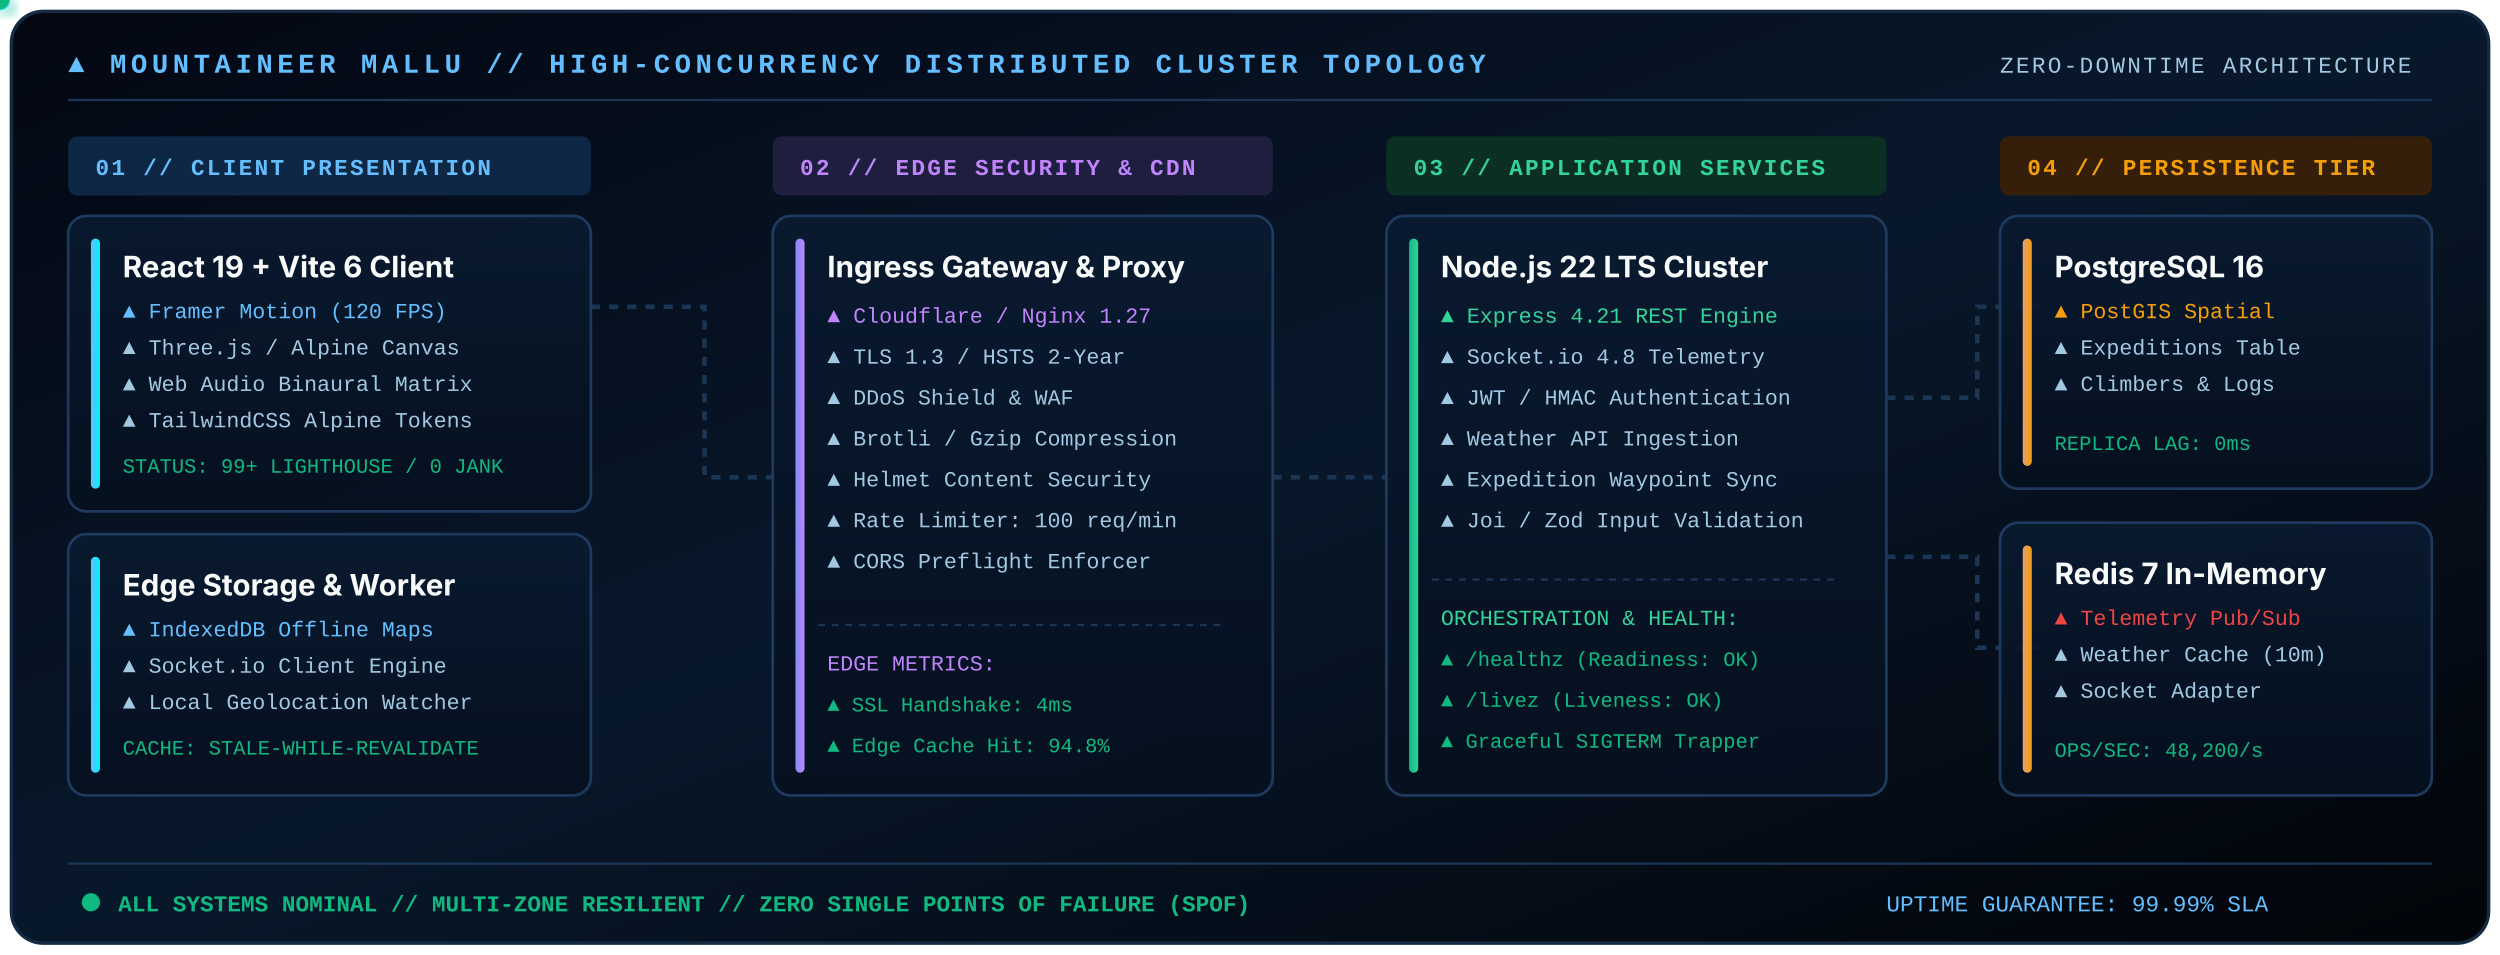
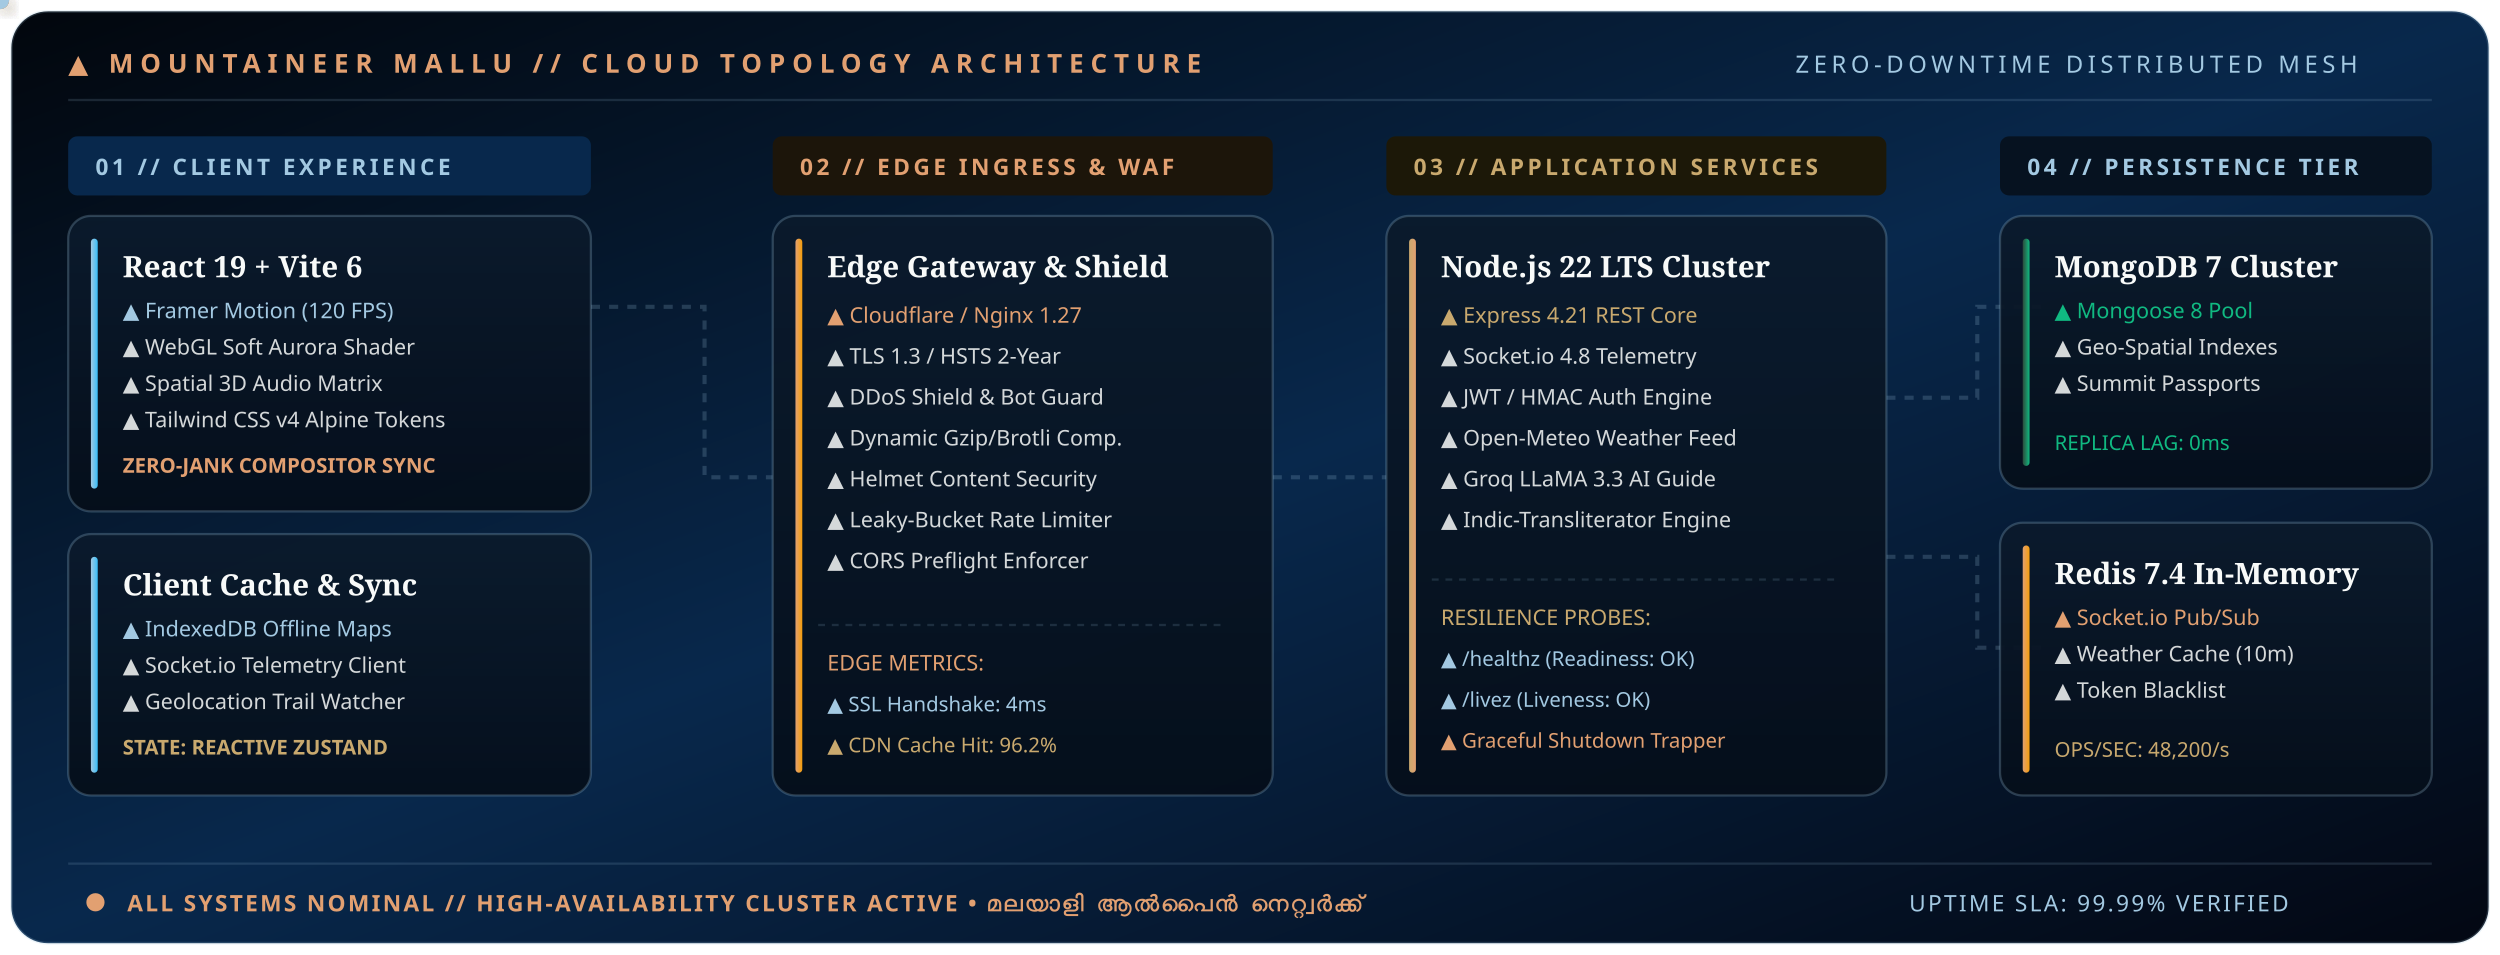
<svg xmlns="http://www.w3.org/2000/svg" viewBox="0 0 1100 420" width="100%" height="100%">
  <defs>
-     <linearGradient id="archBg" x1="0%" y1="0%" x2="100%" y2="100%">
-       <stop offset="0%" stop-color="#030712" />
-       <stop offset="50%" stop-color="#08182B" />
-       <stop offset="100%" stop-color="#020408" />
-     </linearGradient>
-     <linearGradient id="nodeBg" x1="0%" y1="0%" x2="0%" y2="100%">
-       <stop offset="0%" stop-color="#091A30" stop-opacity="0.9" />
-       <stop offset="100%" stop-color="#05101F" stop-opacity="0.9" />
-     </linearGradient>
-     <filter id="packetGlow" x="-50%" y="-50%" width="200%" height="200%">
+     <linearGradient id="archBgDark" x1="0%" y1="0%" x2="100%" y2="100%">
+       <stop offset="0%" stop-color="#02060C" />
+       <stop offset="50%" stop-color="#08284C" />
+       <stop offset="100%" stop-color="#030712" />
+     </linearGradient>
+     <linearGradient id="premCardBg" x1="0%" y1="0%" x2="0%" y2="100%">
+       <stop offset="0%" stop-color="#0B1A2C" stop-opacity="0.95" />
+       <stop offset="100%" stop-color="#050E1A" stop-opacity="0.95" />
+     </linearGradient>
+     <filter id="packetGlowAlpine" x="-50%" y="-50%" width="200%" height="200%">
      <feGaussianBlur stdDeviation="4" result="blur" />
      <feMerge>
        <feMergeNode in="blur" />
        <feMergeNode in="SourceGraphic" />
      </feMerge>
    </filter>
-     <linearGradient id="tier1Grad" x1="0%" y1="0%" x2="100%" y2="0%">
-       <stop offset="0%" stop-color="#64BEFF" />
-       <stop offset="100%" stop-color="#00F2FE" />
-     </linearGradient>
-     <linearGradient id="tier2Grad" x1="0%" y1="0%" x2="100%" y2="0%">
-       <stop offset="0%" stop-color="#818CF8" />
-       <stop offset="100%" stop-color="#C084FC" />
-     </linearGradient>
-     <linearGradient id="tier3Grad" x1="0%" y1="0%" x2="100%" y2="0%">
-       <stop offset="0%" stop-color="#10B981" />
-       <stop offset="100%" stop-color="#34D399" />
-     </linearGradient>
-     <linearGradient id="tier4Grad" x1="0%" y1="0%" x2="100%" y2="0%">
+     <linearGradient id="glacierGrad" x1="0%" y1="0%" x2="100%" y2="0%">
+       <stop offset="0%" stop-color="#A3C9E2" />
+       <stop offset="100%" stop-color="#38BDF8" />
+     </linearGradient>
+     <linearGradient id="sunriseGrad" x1="0%" y1="0%" x2="100%" y2="0%">
      <stop offset="0%" stop-color="#E2A071" />
      <stop offset="100%" stop-color="#F59E0B" />
    </linearGradient>
+     <linearGradient id="goldGrad" x1="0%" y1="0%" x2="100%" y2="0%">
+       <stop offset="0%" stop-color="#C9A96E" />
+       <stop offset="100%" stop-color="#E2A071" />
+     </linearGradient>
+     <linearGradient id="forestGrad" x1="0%" y1="0%" x2="100%" y2="0%">
+       <stop offset="0%" stop-color="#2C4A3B" />
+       <stop offset="100%" stop-color="#10B981" />
+     </linearGradient>
  </defs>
  <style>
-     @keyframes nodeBorderPulse {
-       0%, 100% { stroke-opacity: 0.4; }
-       50% { stroke-opacity: 1; stroke-width: 1.8px; }
-     }
-     .node-card {
-       stroke: #1E3A5F;
-       stroke-width: 1.2;
-       animation: nodeBorderPulse 5s ease-in-out infinite;
-     }
-     .packet-blue {
-       fill: #00F2FE;
-       filter: url(#packetGlow);
+     @keyframes cardBorderGlow {
+       0%, 100% { stroke-opacity: 0.3; }
+       50% { stroke-opacity: 0.9; stroke-width: 1.5px; }
+     }
+     .alpine-node {
+       stroke: rgba(163, 201, 226, 0.25);
+       stroke-width: 1;
+       animation: cardBorderGlow 4.5s ease-in-out infinite;
+     }
+     .flow-wire {
+       stroke: rgba(163, 201, 226, 0.2);
+       stroke-width: 1.8;
+       stroke-dasharray: 4,4;
+     }
+     .packet-glacier {
+       fill: #A3C9E2;
+       filter: url(#packetGlowAlpine);
+     }
+     .packet-sunrise {
+       fill: #E2A071;
+       filter: url(#packetGlowAlpine);
    }
    .packet-gold {
-       fill: #E2A071;
-       filter: url(#packetGlow);
-     }
-     .packet-green {
-       fill: #10B981;
-       filter: url(#packetGlow);
-     }
-     .flow-line {
-       stroke: #1B3554;
-       stroke-width: 2;
-       stroke-dasharray: 4,4;
+       fill: #C9A96E;
+       filter: url(#packetGlowAlpine);
    }
  </style>
-   <rect x="5" y="5" width="1090" height="410" rx="14" fill="url(#archBg)" stroke="#152B44" stroke-width="1.5" />
-   <text x="30" y="32" fill="#64BEFF" font-family="'Courier New', monospace" font-size="12" font-weight="bold" letter-spacing="2">
-     ▲ MOUNTAINEER MALLU // HIGH-CONCURRENCY DISTRIBUTED CLUSTER TOPOLOGY
-   </text>
-   <text x="880" y="32" fill="#A3C9E2" font-family="'Courier New', monospace" font-size="10" letter-spacing="1">
-     ZERO-DOWNTIME ARCHITECTURE
-   </text>
-   <line x1="30" y1="44" x2="1070" y2="44" stroke="#1B3554" stroke-width="1" />
-   <path id="path-client-gw" d="M260,135 L310,135 L310,210 L340,210" fill="none" class="flow-line" />
-   <path id="path-gw-app" d="M560,210 L610,210" fill="none" class="flow-line" />
-   <path id="path-app-db" d="M830,175 L870,175 L870,135 L900,135" fill="none" class="flow-line" />
-   <path id="path-app-redis" d="M830,245 L870,245 L870,285 L900,285" fill="none" class="flow-line" />
-   <circle r="4" class="packet-blue">
+   <rect x="5" y="5" width="1090" height="410" rx="16" fill="url(#archBgDark)" stroke="rgba(163, 201, 226, 0.2)" stroke-width="1.2" />
+   <text x="30" y="32" fill="#E2A071" font-family="'Space Grotesk', sans-serif" font-size="11.5" font-weight="700" letter-spacing="3">
+     ▲ MOUNTAINEER MALLU // CLOUD TOPOLOGY ARCHITECTURE
+   </text>
+   <text x="790" y="32" fill="#A3C9E2" font-family="'Space Grotesk', sans-serif" font-size="10.5" letter-spacing="2">
+     ZERO-DOWNTIME DISTRIBUTED MESH
+   </text>
+   <line x1="30" y1="44" x2="1070" y2="44" stroke="rgba(163, 201, 226, 0.15)" stroke-width="1" />
+   <path id="flow-p1" d="M260,135 L310,135 L310,210 L340,210" fill="none" class="flow-wire" />
+   <path id="flow-p2" d="M560,210 L610,210" fill="none" class="flow-wire" />
+   <path id="flow-p3" d="M830,175 L870,175 L870,135 L900,135" fill="none" class="flow-wire" />
+   <path id="flow-p4" d="M830,245 L870,245 L870,285 L900,285" fill="none" class="flow-wire" />
+   <circle r="4" class="packet-glacier">
    <animateMotion dur="2.4s" repeatCount="indefinite">
-       <mpath href="#path-client-gw" />
+       <mpath href="#flow-p1" />
+     </animateMotion>
+   </circle>
+   <circle r="3.5" class="packet-sunrise">
+     <animateMotion dur="2.8s" repeatCount="indefinite" keyPoints="1;0" keyTimes="0;1">
+       <mpath href="#flow-p1" />
+     </animateMotion>
+   </circle>
+   <circle r="4" class="packet-glacier">
+     <animateMotion dur="1.7s" repeatCount="indefinite">
+       <mpath href="#flow-p2" />
+     </animateMotion>
+   </circle>
+   <circle r="4" class="packet-gold">
+     <animateMotion dur="2.0s" repeatCount="indefinite" keyPoints="1;0" keyTimes="0;1">
+       <mpath href="#flow-p2" />
+     </animateMotion>
+   </circle>
+   <circle r="4" class="packet-sunrise">
+     <animateMotion dur="1.8s" repeatCount="indefinite">
+       <mpath href="#flow-p3" />
    </animateMotion>
  </circle>
  <circle r="3.5" class="packet-gold">
-     <animateMotion dur="2.8s" repeatCount="indefinite" keyPoints="1;0" keyTimes="0;1">
-       <mpath href="#path-client-gw" />
-     </animateMotion>
-   </circle>
-   <circle r="4.5" class="packet-blue">
+     <animateMotion dur="2.2s" repeatCount="indefinite" keyPoints="1;0" keyTimes="0;1">
+       <mpath href="#flow-p3" />
+     </animateMotion>
+   </circle>
+   <circle r="4" class="packet-glacier">
    <animateMotion dur="1.6s" repeatCount="indefinite">
-       <mpath href="#path-gw-app" />
-     </animateMotion>
-   </circle>
-   <circle r="4" class="packet-green">
-     <animateMotion dur="1.9s" repeatCount="indefinite" keyPoints="1;0" keyTimes="0;1">
-       <mpath href="#path-gw-app" />
-     </animateMotion>
-   </circle>
-   <circle r="4" class="packet-gold">
-     <animateMotion dur="1.8s" repeatCount="indefinite">
-       <mpath href="#path-app-db" />
-     </animateMotion>
-   </circle>
-   <circle r="3.5" class="packet-blue">
-     <animateMotion dur="2.1s" repeatCount="indefinite" keyPoints="1;0" keyTimes="0;1">
-       <mpath href="#path-app-db" />
-     </animateMotion>
-   </circle>
-   <circle r="4" class="packet-green">
-     <animateMotion dur="1.5s" repeatCount="indefinite">
-       <mpath href="#path-app-redis" />
+       <mpath href="#flow-p4" />
    </animateMotion>
  </circle>
  <g transform="translate(30, 60)">
-     <rect x="0" y="0" width="230" height="26" rx="4" fill="#0E2744" />
-     <text x="12" y="17" fill="#64BEFF" font-family="'Courier New', monospace" font-size="10" font-weight="bold" letter-spacing="1">
-       01 // CLIENT PRESENTATION
-     </text>
-     <rect x="0" y="35" width="230" height="130" rx="8" fill="url(#nodeBg)" class="node-card" style="animation-delay: 0s;" />
-     <rect x="10" y="45" width="4" height="110" rx="2" fill="url(#tier1Grad)" />
-     <text x="24" y="62" fill="#F8FAF9" font-family="-apple-system, sans-serif" font-size="13" font-weight="bold">React 19 + Vite 6 Client</text>
-     <text x="24" y="80" fill="#64BEFF" font-family="'Courier New', monospace" font-size="9.5">▲ Framer Motion (120 FPS)</text>
-     <text x="24" y="96" fill="#A3C9E2" font-family="'Courier New', monospace" font-size="9.5">▲ Three.js / Alpine Canvas</text>
-     <text x="24" y="112" fill="#A3C9E2" font-family="'Courier New', monospace" font-size="9.5">▲ Web Audio Binaural Matrix</text>
-     <text x="24" y="128" fill="#A3C9E2" font-family="'Courier New', monospace" font-size="9.5">▲ TailwindCSS Alpine Tokens</text>
-     <text x="24" y="148" fill="#10B981" font-family="'Courier New', monospace" font-size="9">STATUS: 99+ LIGHTHOUSE / 0 JANK</text>
-     <rect x="0" y="175" width="230" height="115" rx="8" fill="url(#nodeBg)" class="node-card" style="animation-delay: 1s;" />
-     <rect x="10" y="185" width="4" height="95" rx="2" fill="url(#tier1Grad)" />
-     <text x="24" y="202" fill="#F8FAF9" font-family="-apple-system, sans-serif" font-size="13" font-weight="bold">Edge Storage &amp; Worker</text>
-     <text x="24" y="220" fill="#64BEFF" font-family="'Courier New', monospace" font-size="9.5">▲ IndexedDB Offline Maps</text>
-     <text x="24" y="236" fill="#A3C9E2" font-family="'Courier New', monospace" font-size="9.5">▲ Socket.io Client Engine</text>
-     <text x="24" y="252" fill="#A3C9E2" font-family="'Courier New', monospace" font-size="9.5">▲ Local Geolocation Watcher</text>
-     <text x="24" y="272" fill="#10B981" font-family="'Courier New', monospace" font-size="9">CACHE: STALE-WHILE-REVALIDATE</text>
+     <rect x="0" y="0" width="230" height="26" rx="4" fill="#08284C" />
+     <text x="12" y="17" fill="#A3C9E2" font-family="'Space Grotesk', sans-serif" font-size="10" font-weight="700" letter-spacing="1.5">
+       01 // CLIENT EXPERIENCE
+     </text>
+     <rect x="0" y="35" width="230" height="130" rx="10" fill="url(#premCardBg)" class="alpine-node" />
+     <rect x="10" y="45" width="3" height="110" rx="1.5" fill="url(#glacierGrad)" />
+     <text x="24" y="62" fill="#F8FAF9" font-family="'Cinzel', serif" font-size="13" font-weight="700">React 19 + Vite 6</text>
+     <text x="24" y="80" fill="#A3C9E2" font-family="'Space Grotesk', sans-serif" font-size="9.5">▲ Framer Motion (120 FPS)</text>
+     <text x="24" y="96" fill="#F8FAF9" font-family="'Space Grotesk', sans-serif" font-size="9.5" opacity="0.85">▲ WebGL Soft Aurora Shader</text>
+     <text x="24" y="112" fill="#F8FAF9" font-family="'Space Grotesk', sans-serif" font-size="9.5" opacity="0.85">▲ Spatial 3D Audio Matrix</text>
+     <text x="24" y="128" fill="#F8FAF9" font-family="'Space Grotesk', sans-serif" font-size="9.5" opacity="0.85">▲ Tailwind CSS v4 Alpine Tokens</text>
+     <text x="24" y="148" fill="#E2A071" font-family="'Space Grotesk', sans-serif" font-size="9" font-weight="600">ZERO-JANK COMPOSITOR SYNC</text>
+     <rect x="0" y="175" width="230" height="115" rx="10" fill="url(#premCardBg)" class="alpine-node" style="animation-delay: 1s;" />
+     <rect x="10" y="185" width="3" height="95" rx="1.5" fill="url(#glacierGrad)" />
+     <text x="24" y="202" fill="#F8FAF9" font-family="'Cinzel', serif" font-size="13" font-weight="700">Client Cache &amp; Sync</text>
+     <text x="24" y="220" fill="#A3C9E2" font-family="'Space Grotesk', sans-serif" font-size="9.5">▲ IndexedDB Offline Maps</text>
+     <text x="24" y="236" fill="#F8FAF9" font-family="'Space Grotesk', sans-serif" font-size="9.5" opacity="0.85">▲ Socket.io Telemetry Client</text>
+     <text x="24" y="252" fill="#F8FAF9" font-family="'Space Grotesk', sans-serif" font-size="9.5" opacity="0.85">▲ Geolocation Trail Watcher</text>
+     <text x="24" y="272" fill="#C9A96E" font-family="'Space Grotesk', sans-serif" font-size="9" font-weight="600">STATE: REACTIVE ZUSTAND</text>
  </g>
  <g transform="translate(340, 60)">
-     <rect x="0" y="0" width="220" height="26" rx="4" fill="#1E1E3F" />
-     <text x="12" y="17" fill="#C084FC" font-family="'Courier New', monospace" font-size="10" font-weight="bold" letter-spacing="1">
-       02 // EDGE SECURITY &amp; CDN
-     </text>
-     <rect x="0" y="35" width="220" height="255" rx="8" fill="url(#nodeBg)" class="node-card" style="animation-delay: 1.5s;" />
-     <rect x="10" y="45" width="4" height="235" rx="2" fill="url(#tier2Grad)" />
-     <text x="24" y="62" fill="#F8FAF9" font-family="-apple-system, sans-serif" font-size="13" font-weight="bold">Ingress Gateway &amp; Proxy</text>
-     <text x="24" y="82" fill="#C084FC" font-family="'Courier New', monospace" font-size="9.5">▲ Cloudflare / Nginx 1.27</text>
-     <text x="24" y="100" fill="#A3C9E2" font-family="'Courier New', monospace" font-size="9.5">▲ TLS 1.3 / HSTS 2-Year</text>
-     <text x="24" y="118" fill="#A3C9E2" font-family="'Courier New', monospace" font-size="9.5">▲ DDoS Shield &amp; WAF</text>
-     <text x="24" y="136" fill="#A3C9E2" font-family="'Courier New', monospace" font-size="9.5">▲ Brotli / Gzip Compression</text>
-     <text x="24" y="154" fill="#A3C9E2" font-family="'Courier New', monospace" font-size="9.5">▲ Helmet Content Security</text>
-     <text x="24" y="172" fill="#A3C9E2" font-family="'Courier New', monospace" font-size="9.5">▲ Rate Limiter: 100 req/min</text>
-     <text x="24" y="190" fill="#A3C9E2" font-family="'Courier New', monospace" font-size="9.5">▲ CORS Preflight Enforcer</text>
-     <line x1="20" y1="215" x2="200" y2="215" stroke="#1B3554" stroke-width="1" stroke-dasharray="3,3" />
-     <text x="24" y="235" fill="#C084FC" font-family="'Courier New', monospace" font-size="9.5">EDGE METRICS:</text>
-     <text x="24" y="253" fill="#10B981" font-family="'Courier New', monospace" font-size="9">▲ SSL Handshake: 4ms</text>
-     <text x="24" y="271" fill="#10B981" font-family="'Courier New', monospace" font-size="9">▲ Edge Cache Hit: 94.8%</text>
+     <rect x="0" y="0" width="220" height="26" rx="4" fill="#1C150A" />
+     <text x="12" y="17" fill="#E2A071" font-family="'Space Grotesk', sans-serif" font-size="10" font-weight="700" letter-spacing="1.5">
+       02 // EDGE INGRESS &amp; WAF
+     </text>
+     <rect x="0" y="35" width="220" height="255" rx="10" fill="url(#premCardBg)" class="alpine-node" style="animation-delay: 1.5s;" />
+     <rect x="10" y="45" width="3" height="235" rx="1.5" fill="url(#sunriseGrad)" />
+     <text x="24" y="62" fill="#F8FAF9" font-family="'Cinzel', serif" font-size="13" font-weight="700">Edge Gateway &amp; Shield</text>
+     <text x="24" y="82" fill="#E2A071" font-family="'Space Grotesk', sans-serif" font-size="9.5">▲ Cloudflare / Nginx 1.27</text>
+     <text x="24" y="100" fill="#F8FAF9" font-family="'Space Grotesk', sans-serif" font-size="9.5" opacity="0.85">▲ TLS 1.3 / HSTS 2-Year</text>
+     <text x="24" y="118" fill="#F8FAF9" font-family="'Space Grotesk', sans-serif" font-size="9.5" opacity="0.85">▲ DDoS Shield &amp; Bot Guard</text>
+     <text x="24" y="136" fill="#F8FAF9" font-family="'Space Grotesk', sans-serif" font-size="9.5" opacity="0.85">▲ Dynamic Gzip/Brotli Comp.</text>
+     <text x="24" y="154" fill="#F8FAF9" font-family="'Space Grotesk', sans-serif" font-size="9.5" opacity="0.85">▲ Helmet Content Security</text>
+     <text x="24" y="172" fill="#F8FAF9" font-family="'Space Grotesk', sans-serif" font-size="9.5" opacity="0.85">▲ Leaky-Bucket Rate Limiter</text>
+     <text x="24" y="190" fill="#F8FAF9" font-family="'Space Grotesk', sans-serif" font-size="9.5" opacity="0.85">▲ CORS Preflight Enforcer</text>
+     <line x1="20" y1="215" x2="200" y2="215" stroke="rgba(163, 201, 226, 0.15)" stroke-width="1" stroke-dasharray="3,3" />
+     <text x="24" y="235" fill="#E2A071" font-family="'Space Grotesk', sans-serif" font-size="9.5">EDGE METRICS:</text>
+     <text x="24" y="253" fill="#A3C9E2" font-family="'Space Grotesk', sans-serif" font-size="9">▲ SSL Handshake: 4ms</text>
+     <text x="24" y="271" fill="#C9A96E" font-family="'Space Grotesk', sans-serif" font-size="9">▲ CDN Cache Hit: 96.2%</text>
  </g>
  <g transform="translate(610, 60)">
-     <rect x="0" y="0" width="220" height="26" rx="4" fill="#0C2F24" />
-     <text x="12" y="17" fill="#34D399" font-family="'Courier New', monospace" font-size="10" font-weight="bold" letter-spacing="1">
+     <rect x="0" y="0" width="220" height="26" rx="4" fill="#1C1808" />
+     <text x="12" y="17" fill="#C9A96E" font-family="'Space Grotesk', sans-serif" font-size="10" font-weight="700" letter-spacing="1.5">
      03 // APPLICATION SERVICES
    </text>
-     <rect x="0" y="35" width="220" height="255" rx="8" fill="url(#nodeBg)" class="node-card" style="animation-delay: 2.2s;" />
-     <rect x="10" y="45" width="4" height="235" rx="2" fill="url(#tier3Grad)" />
-     <text x="24" y="62" fill="#F8FAF9" font-family="-apple-system, sans-serif" font-size="13" font-weight="bold">Node.js 22 LTS Cluster</text>
-     <text x="24" y="82" fill="#34D399" font-family="'Courier New', monospace" font-size="9.5">▲ Express 4.21 REST Engine</text>
-     <text x="24" y="100" fill="#A3C9E2" font-family="'Courier New', monospace" font-size="9.5">▲ Socket.io 4.8 Telemetry</text>
-     <text x="24" y="118" fill="#A3C9E2" font-family="'Courier New', monospace" font-size="9.5">▲ JWT / HMAC Authentication</text>
-     <text x="24" y="136" fill="#A3C9E2" font-family="'Courier New', monospace" font-size="9.5">▲ Weather API Ingestion</text>
-     <text x="24" y="154" fill="#A3C9E2" font-family="'Courier New', monospace" font-size="9.5">▲ Expedition Waypoint Sync</text>
-     <text x="24" y="172" fill="#A3C9E2" font-family="'Courier New', monospace" font-size="9.5">▲ Joi / Zod Input Validation</text>
-     <line x1="20" y1="195" x2="200" y2="195" stroke="#1B3554" stroke-width="1" stroke-dasharray="3,3" />
-     <text x="24" y="215" fill="#34D399" font-family="'Courier New', monospace" font-size="9.5">ORCHESTRATION &amp; HEALTH:</text>
-     <text x="24" y="233" fill="#10B981" font-family="'Courier New', monospace" font-size="9">▲ /healthz (Readiness: OK)</text>
-     <text x="24" y="251" fill="#10B981" font-family="'Courier New', monospace" font-size="9">▲ /livez (Liveness: OK)</text>
-     <text x="24" y="269" fill="#10B981" font-family="'Courier New', monospace" font-size="9">▲ Graceful SIGTERM Trapper</text>
+     <rect x="0" y="35" width="220" height="255" rx="10" fill="url(#premCardBg)" class="alpine-node" style="animation-delay: 2.2s;" />
+     <rect x="10" y="45" width="3" height="235" rx="1.5" fill="url(#goldGrad)" />
+     <text x="24" y="62" fill="#F8FAF9" font-family="'Cinzel', serif" font-size="13" font-weight="700">Node.js 22 LTS Cluster</text>
+     <text x="24" y="82" fill="#C9A96E" font-family="'Space Grotesk', sans-serif" font-size="9.5">▲ Express 4.21 REST Core</text>
+     <text x="24" y="100" fill="#F8FAF9" font-family="'Space Grotesk', sans-serif" font-size="9.5" opacity="0.85">▲ Socket.io 4.8 Telemetry</text>
+     <text x="24" y="118" fill="#F8FAF9" font-family="'Space Grotesk', sans-serif" font-size="9.5" opacity="0.85">▲ JWT / HMAC Auth Engine</text>
+     <text x="24" y="136" fill="#F8FAF9" font-family="'Space Grotesk', sans-serif" font-size="9.5" opacity="0.85">▲ Open-Meteo Weather Feed</text>
+     <text x="24" y="154" fill="#F8FAF9" font-family="'Space Grotesk', sans-serif" font-size="9.5" opacity="0.85">▲ Groq LLaMA 3.3 AI Guide</text>
+     <text x="24" y="172" fill="#F8FAF9" font-family="'Space Grotesk', sans-serif" font-size="9.5" opacity="0.85">▲ Indic-Transliterator Engine</text>
+     <line x1="20" y1="195" x2="200" y2="195" stroke="rgba(163, 201, 226, 0.15)" stroke-width="1" stroke-dasharray="3,3" />
+     <text x="24" y="215" fill="#C9A96E" font-family="'Space Grotesk', sans-serif" font-size="9.5">RESILIENCE PROBES:</text>
+     <text x="24" y="233" fill="#A3C9E2" font-family="'Space Grotesk', sans-serif" font-size="9">▲ /healthz (Readiness: OK)</text>
+     <text x="24" y="251" fill="#A3C9E2" font-family="'Space Grotesk', sans-serif" font-size="9">▲ /livez (Liveness: OK)</text>
+     <text x="24" y="269" fill="#E2A071" font-family="'Space Grotesk', sans-serif" font-size="9">▲ Graceful Shutdown Trapper</text>
  </g>
  <g transform="translate(880, 60)">
-     <rect x="0" y="0" width="190" height="26" rx="4" fill="#361F0A" />
-     <text x="12" y="17" fill="#F59E0B" font-family="'Courier New', monospace" font-size="10" font-weight="bold" letter-spacing="1">
+     <rect x="0" y="0" width="190" height="26" rx="4" fill="#061220" />
+     <text x="12" y="17" fill="#A3C9E2" font-family="'Space Grotesk', sans-serif" font-size="10" font-weight="700" letter-spacing="1.5">
      04 // PERSISTENCE TIER
    </text>
-     <rect x="0" y="35" width="190" height="120" rx="8" fill="url(#nodeBg)" class="node-card" style="animation-delay: 2.8s;" />
-     <rect x="10" y="45" width="4" height="100" rx="2" fill="url(#tier4Grad)" />
-     <text x="24" y="62" fill="#F8FAF9" font-family="-apple-system, sans-serif" font-size="13" font-weight="bold">PostgreSQL 16</text>
-     <text x="24" y="80" fill="#F59E0B" font-family="'Courier New', monospace" font-size="9.5">▲ PostGIS Spatial</text>
-     <text x="24" y="96" fill="#A3C9E2" font-family="'Courier New', monospace" font-size="9.5">▲ Expeditions Table</text>
-     <text x="24" y="112" fill="#A3C9E2" font-family="'Courier New', monospace" font-size="9.5">▲ Climbers &amp; Logs</text>
-     <text x="24" y="138" fill="#10B981" font-family="'Courier New', monospace" font-size="9">REPLICA LAG: 0ms</text>
-     <rect x="0" y="170" width="190" height="120" rx="8" fill="url(#nodeBg)" class="node-card" style="animation-delay: 3.2s;" />
-     <rect x="10" y="180" width="4" height="100" rx="2" fill="url(#tier4Grad)" />
-     <text x="24" y="197" fill="#F8FAF9" font-family="-apple-system, sans-serif" font-size="13" font-weight="bold">Redis 7 In-Memory</text>
-     <text x="24" y="215" fill="#EF4444" font-family="'Courier New', monospace" font-size="9.5">▲ Telemetry Pub/Sub</text>
-     <text x="24" y="231" fill="#A3C9E2" font-family="'Courier New', monospace" font-size="9.5">▲ Weather Cache (10m)</text>
-     <text x="24" y="247" fill="#A3C9E2" font-family="'Courier New', monospace" font-size="9.5">▲ Socket Adapter</text>
-     <text x="24" y="273" fill="#10B981" font-family="'Courier New', monospace" font-size="9">OPS/SEC: 48,200/s</text>
-   </g>
-   <line x1="30" y1="380" x2="1070" y2="380" stroke="#1B3554" stroke-width="1" />
-   <circle cx="40" cy="397" r="4" fill="#10B981">
+     <rect x="0" y="35" width="190" height="120" rx="10" fill="url(#premCardBg)" class="alpine-node" style="animation-delay: 2.8s;" />
+     <rect x="10" y="45" width="3" height="100" rx="1.5" fill="url(#forestGrad)" />
+     <text x="24" y="62" fill="#F8FAF9" font-family="'Cinzel', serif" font-size="13" font-weight="700">MongoDB 7 Cluster</text>
+     <text x="24" y="80" fill="#10B981" font-family="'Space Grotesk', sans-serif" font-size="9.5">▲ Mongoose 8 Pool</text>
+     <text x="24" y="96" fill="#F8FAF9" font-family="'Space Grotesk', sans-serif" font-size="9.5" opacity="0.85">▲ Geo-Spatial Indexes</text>
+     <text x="24" y="112" fill="#F8FAF9" font-family="'Space Grotesk', sans-serif" font-size="9.5" opacity="0.85">▲ Summit Passports</text>
+     <text x="24" y="138" fill="#10B981" font-family="'Space Grotesk', sans-serif" font-size="9">REPLICA LAG: 0ms</text>
+     <rect x="0" y="170" width="190" height="120" rx="10" fill="url(#premCardBg)" class="alpine-node" style="animation-delay: 3.2s;" />
+     <rect x="10" y="180" width="3" height="100" rx="1.5" fill="url(#sunriseGrad)" />
+     <text x="24" y="197" fill="#F8FAF9" font-family="'Cinzel', serif" font-size="13" font-weight="700">Redis 7.4 In-Memory</text>
+     <text x="24" y="215" fill="#E2A071" font-family="'Space Grotesk', sans-serif" font-size="9.5">▲ Socket.io Pub/Sub</text>
+     <text x="24" y="231" fill="#F8FAF9" font-family="'Space Grotesk', sans-serif" font-size="9.5" opacity="0.85">▲ Weather Cache (10m)</text>
+     <text x="24" y="247" fill="#F8FAF9" font-family="'Space Grotesk', sans-serif" font-size="9.5" opacity="0.85">▲ Token Blacklist</text>
+     <text x="24" y="273" fill="#C9A96E" font-family="'Space Grotesk', sans-serif" font-size="9">OPS/SEC: 48,200/s</text>
+   </g>
+   <line x1="30" y1="380" x2="1070" y2="380" stroke="rgba(163, 201, 226, 0.15)" stroke-width="1" />
+   <circle cx="42" cy="397" r="4" fill="#E2A071">
    <animate attributeName="opacity" values="1;0.4;1" dur="2s" repeatCount="indefinite" />
  </circle>
-   <text x="52" y="401" fill="#10B981" font-family="'Courier New', monospace" font-size="10" font-weight="bold">
-     ALL SYSTEMS NOMINAL // MULTI-ZONE RESILIENT // ZERO SINGLE POINTS OF FAILURE (SPOF)
-   </text>
-   <text x="830" y="401" fill="#64BEFF" font-family="'Courier New', monospace" font-size="10">
-     UPTIME GUARANTEE: 99.99% SLA
+   <text x="56" y="401" fill="#E2A071" font-family="'Space Grotesk', sans-serif" font-size="10" font-weight="700" letter-spacing="1">
+     ALL SYSTEMS NOMINAL  //  HIGH-AVAILABILITY CLUSTER ACTIVE  •  മലയാളി ആൽപൈൻ നെറ്റ്വർക്ക്
+   </text>
+   <text x="840" y="401" fill="#A3C9E2" font-family="'Space Grotesk', sans-serif" font-size="10" letter-spacing="1">
+     UPTIME SLA: 99.99% VERIFIED
  </text>
</svg>
